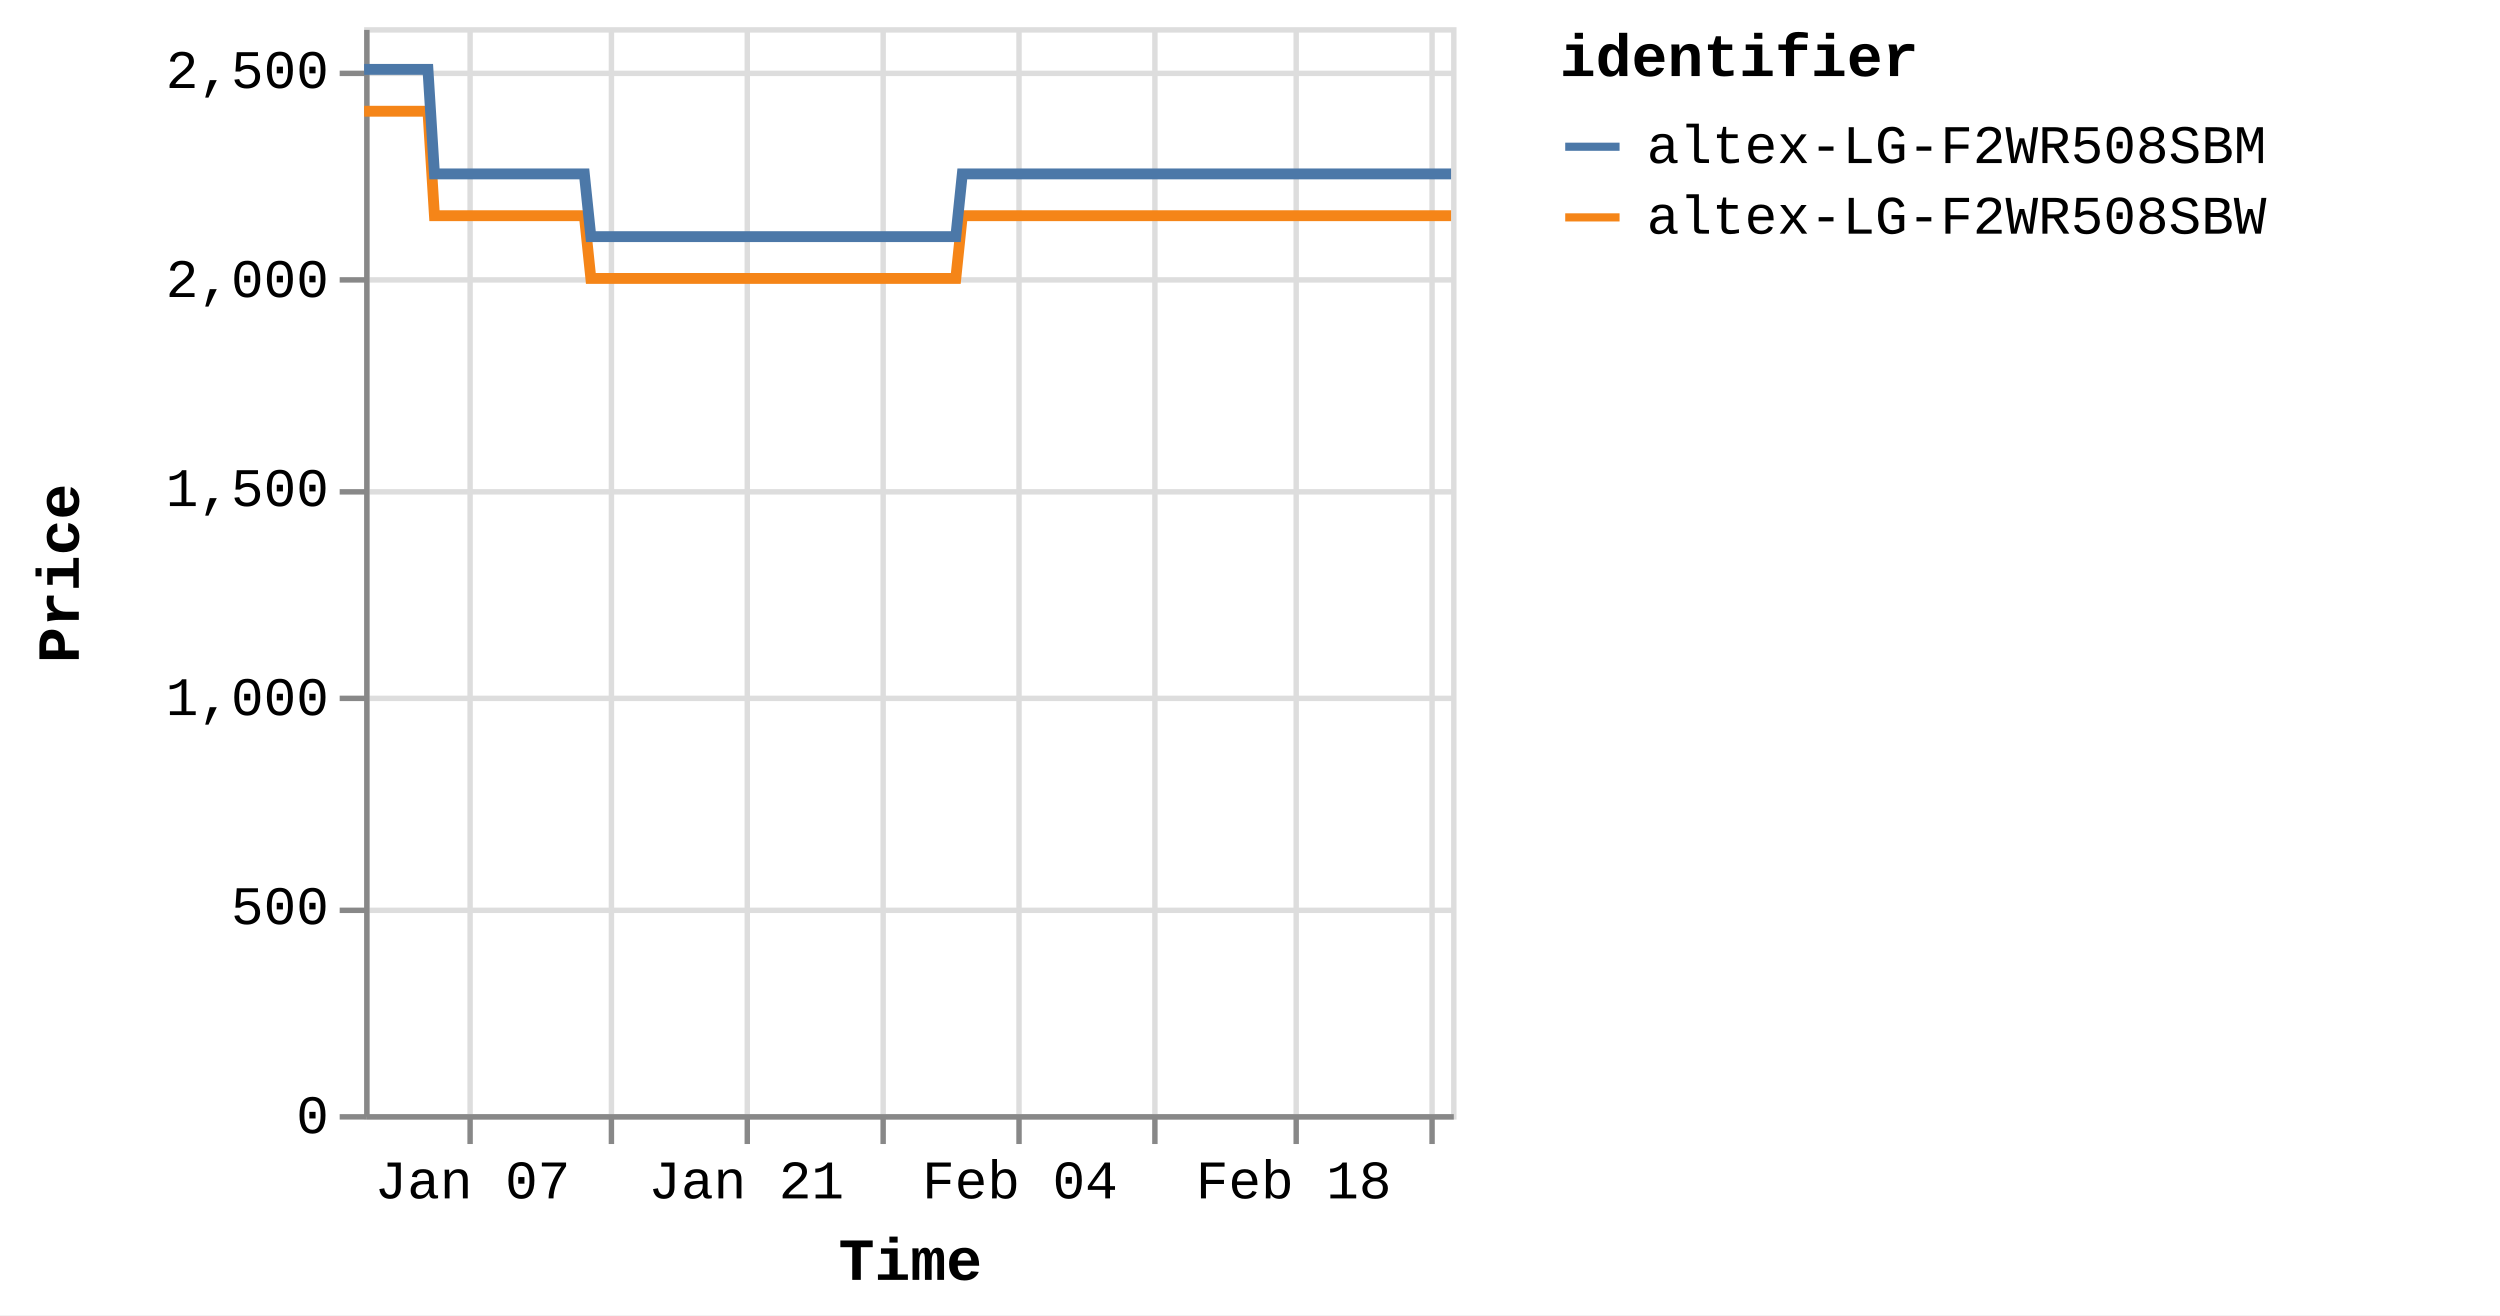
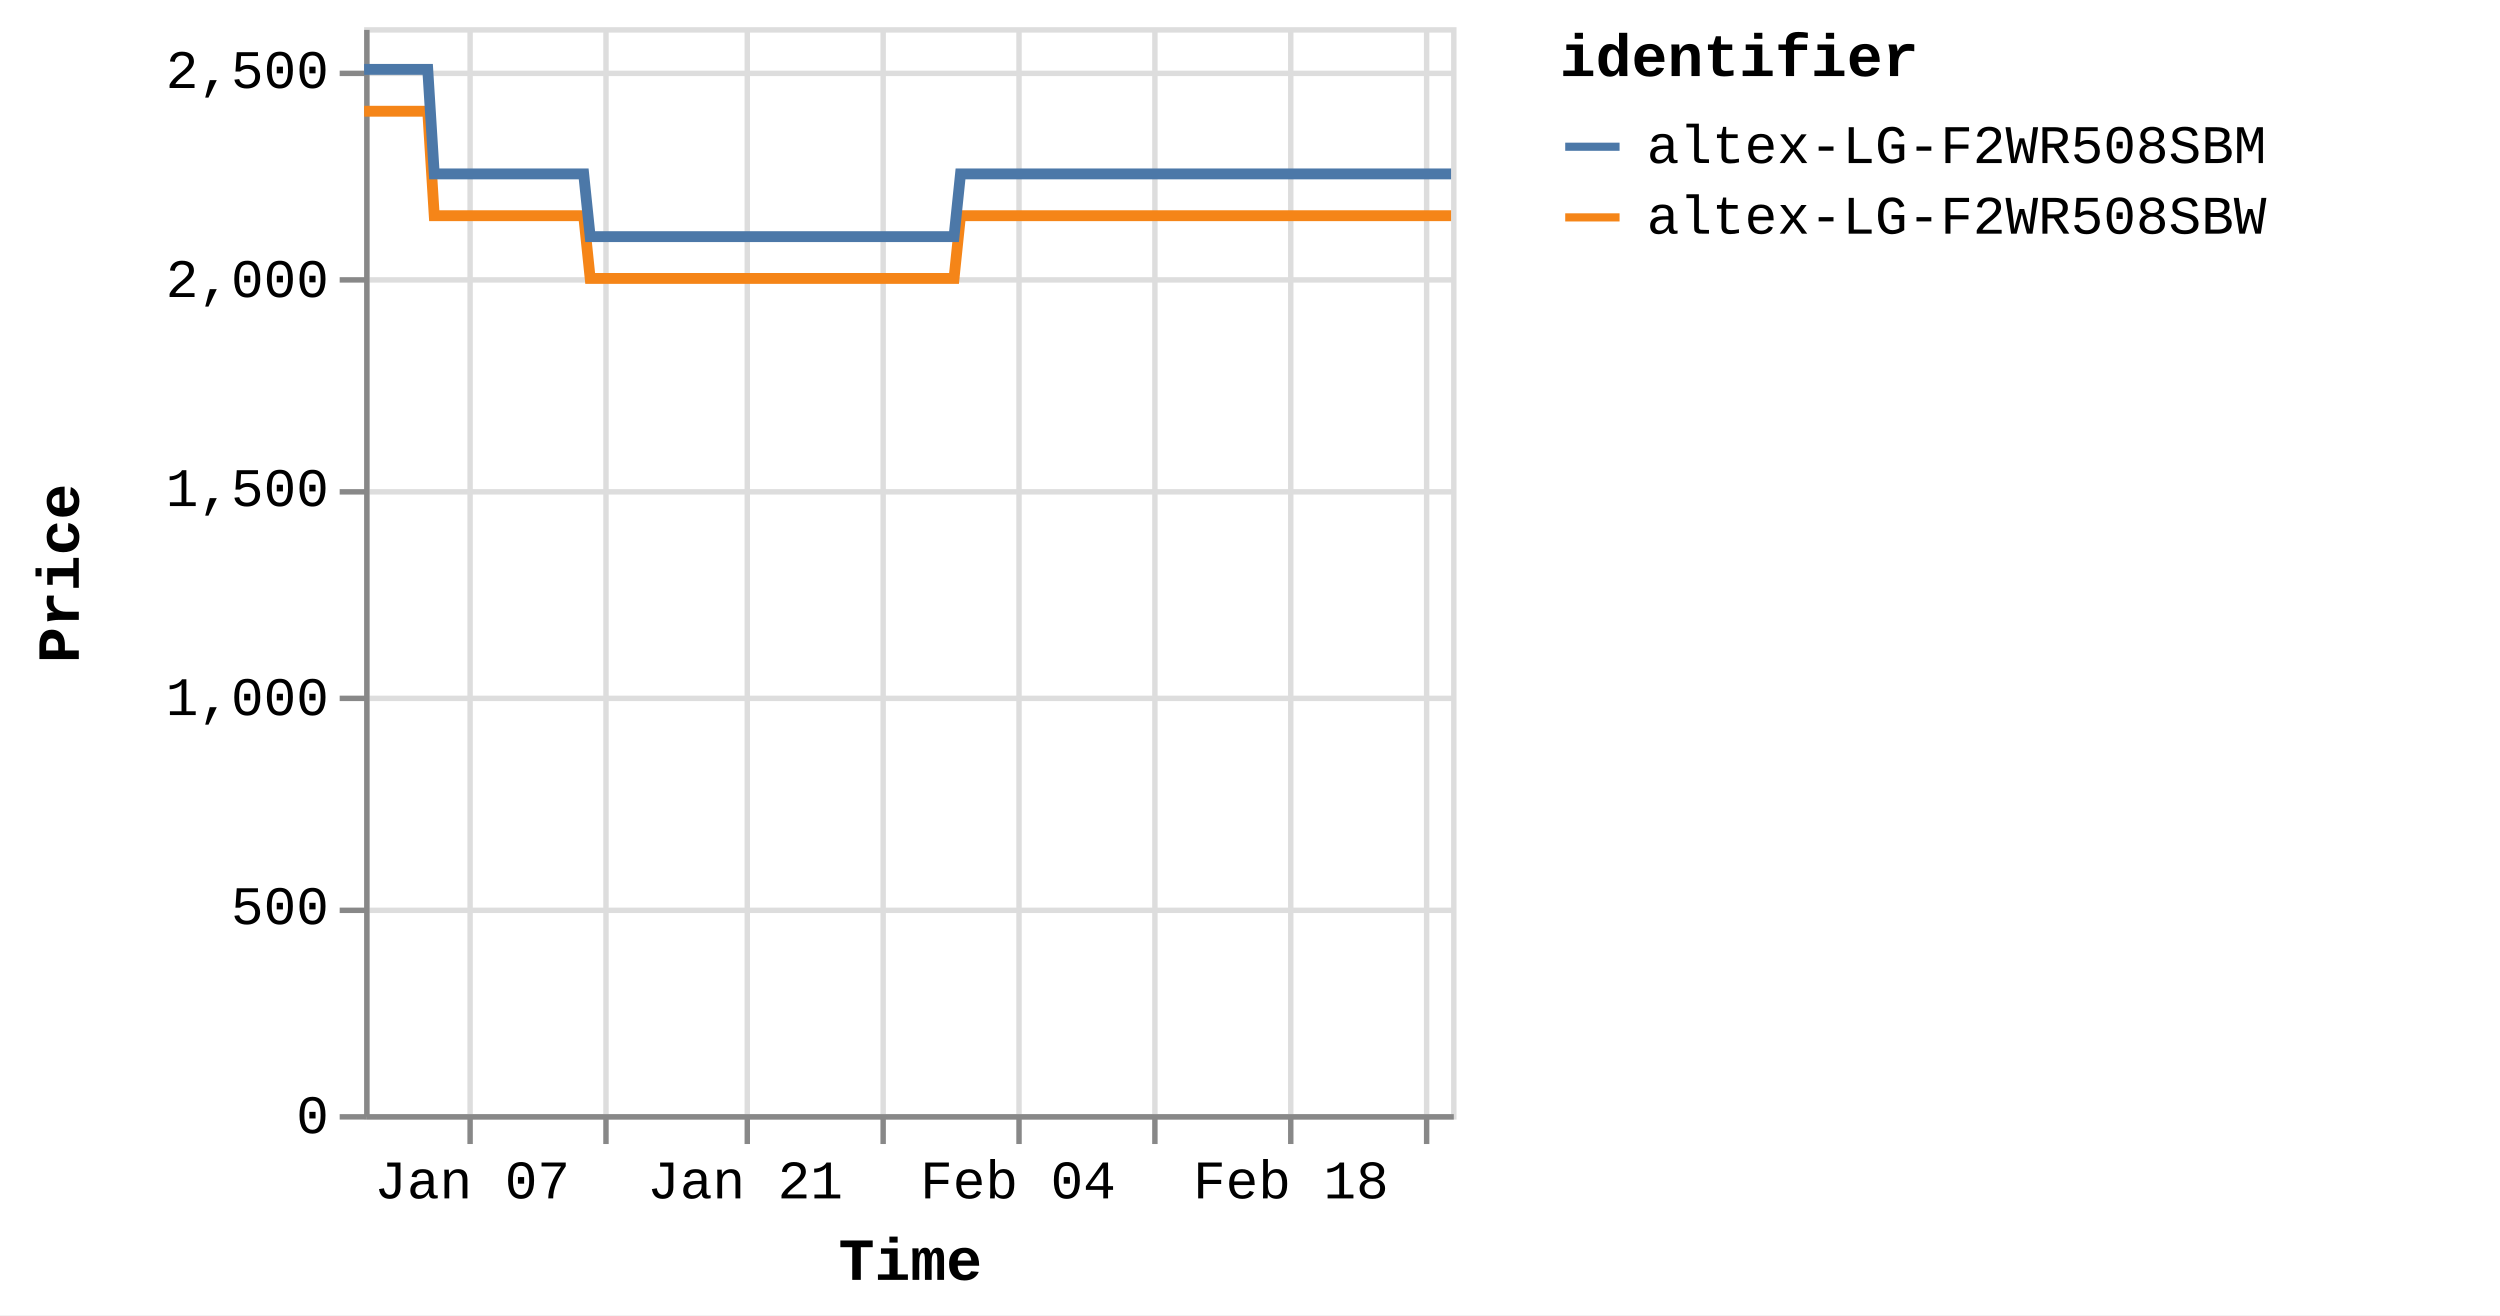
<svg xmlns="http://www.w3.org/2000/svg" version="1.1" class="marks" width="460" height="242" viewBox="0 0 460 242">
  <rect width="460" height="242" fill="white" />
  <g fill="none" stroke-miterlimit="10" transform="translate(67,5)">
    <g class="mark-group role-frame root" role="graphics-object" aria-roledescription="group mark container">
      <g transform="translate(0,0)">
        <path class="background" aria-hidden="true" d="M0.5,0.5h200v200h-200Z" stroke="#ddd" />
        <g>
          <g class="mark-group role-axis" aria-hidden="true">
            <g transform="translate(0.5,200.5)">
              <path class="background" aria-hidden="true" d="M0,0h0v0h0Z" pointer-events="none" />
              <g>
                <g class="mark-rule role-axis-grid" pointer-events="none">
                  <line transform="translate(19,-200)" x2="0" y2="200" stroke="#ddd" stroke-width="1" opacity="1" />
-                   <line transform="translate(45,-200)" x2="0" y2="200" stroke="#ddd" stroke-width="1" opacity="1" />
+                   <line transform="translate(44,-200)" x2="0" y2="200" stroke="#ddd" stroke-width="1" opacity="1" />
                  <line transform="translate(70,-200)" x2="0" y2="200" stroke="#ddd" stroke-width="1" opacity="1" />
                  <line transform="translate(95,-200)" x2="0" y2="200" stroke="#ddd" stroke-width="1" opacity="1" />
                  <line transform="translate(120,-200)" x2="0" y2="200" stroke="#ddd" stroke-width="1" opacity="1" />
                  <line transform="translate(145,-200)" x2="0" y2="200" stroke="#ddd" stroke-width="1" opacity="1" />
-                   <line transform="translate(171,-200)" x2="0" y2="200" stroke="#ddd" stroke-width="1" opacity="1" />
-                   <line transform="translate(196,-200)" x2="0" y2="200" stroke="#ddd" stroke-width="1" opacity="1" />
+                   <line transform="translate(170,-200)" x2="0" y2="200" stroke="#ddd" stroke-width="1" opacity="1" />
+                   <line transform="translate(195,-200)" x2="0" y2="200" stroke="#ddd" stroke-width="1" opacity="1" />
                </g>
              </g>
              <path class="foreground" aria-hidden="true" d="" pointer-events="none" display="none" />
            </g>
          </g>
          <g class="mark-group role-axis" aria-hidden="true">
            <g transform="translate(0.5,0.5)">
              <path class="background" aria-hidden="true" d="M0,0h0v0h0Z" pointer-events="none" />
              <g>
                <g class="mark-rule role-axis-grid" pointer-events="none">
                  <line transform="translate(0,200)" x2="200" y2="0" stroke="#ddd" stroke-width="1" opacity="1" />
                  <line transform="translate(0,162)" x2="200" y2="0" stroke="#ddd" stroke-width="1" opacity="1" />
                  <line transform="translate(0,123)" x2="200" y2="0" stroke="#ddd" stroke-width="1" opacity="1" />
                  <line transform="translate(0,85)" x2="200" y2="0" stroke="#ddd" stroke-width="1" opacity="1" />
                  <line transform="translate(0,46)" x2="200" y2="0" stroke="#ddd" stroke-width="1" opacity="1" />
                  <line transform="translate(0,8)" x2="200" y2="0" stroke="#ddd" stroke-width="1" opacity="1" />
                </g>
              </g>
              <path class="foreground" aria-hidden="true" d="" pointer-events="none" display="none" />
            </g>
          </g>
-           <g class="mark-group role-axis" role="graphics-symbol" aria-roledescription="axis" aria-label="X-axis titled 'Time' for a time scale with values from Monday, 01 January 2024, 2:19:43 PM to Monday, 26 February 2024, 4:38:16 AM">
+           <g class="mark-group role-axis" role="graphics-symbol" aria-roledescription="axis" aria-label="X-axis titled 'Time' for a time scale with values from Monday, 01 January 2024, 2:19:43 PM to Monday, 26 February 2024, 8:39:10 AM">
            <g transform="translate(0.5,200.5)">
              <path class="background" aria-hidden="true" d="M0,0h0v0h0Z" pointer-events="none" />
              <g>
                <g class="mark-rule role-axis-tick" pointer-events="none">
                  <line transform="translate(19,0)" x2="0" y2="5" stroke="#888" stroke-width="1" opacity="1" />
-                   <line transform="translate(45,0)" x2="0" y2="5" stroke="#888" stroke-width="1" opacity="1" />
+                   <line transform="translate(44,0)" x2="0" y2="5" stroke="#888" stroke-width="1" opacity="1" />
                  <line transform="translate(70,0)" x2="0" y2="5" stroke="#888" stroke-width="1" opacity="1" />
                  <line transform="translate(95,0)" x2="0" y2="5" stroke="#888" stroke-width="1" opacity="1" />
                  <line transform="translate(120,0)" x2="0" y2="5" stroke="#888" stroke-width="1" opacity="1" />
                  <line transform="translate(145,0)" x2="0" y2="5" stroke="#888" stroke-width="1" opacity="1" />
-                   <line transform="translate(171,0)" x2="0" y2="5" stroke="#888" stroke-width="1" opacity="1" />
-                   <line transform="translate(196,0)" x2="0" y2="5" stroke="#888" stroke-width="1" opacity="1" />
+                   <line transform="translate(170,0)" x2="0" y2="5" stroke="#888" stroke-width="1" opacity="1" />
+                   <line transform="translate(195,0)" x2="0" y2="5" stroke="#888" stroke-width="1" opacity="1" />
                </g>
                <g class="mark-text role-axis-label" pointer-events="none">
-                   <text text-anchor="middle" transform="translate(19.43648,15)" font-family="Liberation Mono" font-size="10px" fill="#000" opacity="1">Jan 07</text>
-                   <text text-anchor="middle" transform="translate(44.61805,15)" font-family="Liberation Mono" font-size="10px" fill="#000" opacity="0">Jan 14</text>
-                   <text text-anchor="middle" transform="translate(69.79962,15)" font-family="Liberation Mono" font-size="10px" fill="#000" opacity="1">Jan 21</text>
-                   <text text-anchor="middle" transform="translate(94.98119,15)" font-family="Liberation Mono" font-size="10px" fill="#000" opacity="0">Jan 28</text>
-                   <text text-anchor="middle" transform="translate(120.1628,15)" font-family="Liberation Mono" font-size="10px" fill="#000" opacity="1">Feb 04</text>
-                   <text text-anchor="middle" transform="translate(145.3443,15)" font-family="Liberation Mono" font-size="10px" fill="#000" opacity="0">Feb 11</text>
-                   <text text-anchor="middle" transform="translate(170.5259,15)" font-family="Liberation Mono" font-size="10px" fill="#000" opacity="1">Feb 18</text>
-                   <text text-anchor="middle" transform="translate(195.7075,15)" font-family="Liberation Mono" font-size="10px" fill="#000" opacity="0">Feb 25</text>
+                   <text text-anchor="middle" transform="translate(19.37817,15)" font-family="Liberation Mono" font-size="10px" fill="#000" opacity="1">Jan 07</text>
+                   <text text-anchor="middle" transform="translate(44.48419,15)" font-family="Liberation Mono" font-size="10px" fill="#000" opacity="0">Jan 14</text>
+                   <text text-anchor="middle" transform="translate(69.59021,15)" font-family="Liberation Mono" font-size="10px" fill="#000" opacity="1">Jan 21</text>
+                   <text text-anchor="middle" transform="translate(94.69623,15)" font-family="Liberation Mono" font-size="10px" fill="#000" opacity="0">Jan 28</text>
+                   <text text-anchor="middle" transform="translate(119.8023,15)" font-family="Liberation Mono" font-size="10px" fill="#000" opacity="1">Feb 04</text>
+                   <text text-anchor="middle" transform="translate(144.9083,15)" font-family="Liberation Mono" font-size="10px" fill="#000" opacity="0">Feb 11</text>
+                   <text text-anchor="middle" transform="translate(170.0143,15)" font-family="Liberation Mono" font-size="10px" fill="#000" opacity="1">Feb 18</text>
+                   <text text-anchor="middle" transform="translate(195.1203,15)" font-family="Liberation Mono" font-size="10px" fill="#000" opacity="0">Feb 25</text>
                </g>
                <g class="mark-rule role-axis-domain" pointer-events="none">
                  <line transform="translate(0,0)" x2="200" y2="0" stroke="#888" stroke-width="1" opacity="1" />
                </g>
                <g class="mark-text role-axis-title" pointer-events="none">
                  <text text-anchor="middle" transform="translate(100,30)" font-family="Liberation Mono" font-size="11px" font-weight="bold" fill="#000" opacity="1">Time</text>
                </g>
              </g>
              <path class="foreground" aria-hidden="true" d="" pointer-events="none" display="none" />
            </g>
          </g>
          <g class="mark-group role-axis" role="graphics-symbol" aria-roledescription="axis" aria-label="Y-axis titled 'Price' for a linear scale with values from 0 to 2,600">
            <g transform="translate(0.5,0.5)">
              <path class="background" aria-hidden="true" d="M0,0h0v0h0Z" pointer-events="none" />
              <g>
                <g class="mark-rule role-axis-tick" pointer-events="none">
                  <line transform="translate(0,200)" x2="-5" y2="0" stroke="#888" stroke-width="1" opacity="1" />
                  <line transform="translate(0,162)" x2="-5" y2="0" stroke="#888" stroke-width="1" opacity="1" />
                  <line transform="translate(0,123)" x2="-5" y2="0" stroke="#888" stroke-width="1" opacity="1" />
                  <line transform="translate(0,85)" x2="-5" y2="0" stroke="#888" stroke-width="1" opacity="1" />
                  <line transform="translate(0,46)" x2="-5" y2="0" stroke="#888" stroke-width="1" opacity="1" />
                  <line transform="translate(0,8)" x2="-5" y2="0" stroke="#888" stroke-width="1" opacity="1" />
                </g>
                <g class="mark-text role-axis-label" pointer-events="none">
                  <text text-anchor="end" transform="translate(-7,203)" font-family="Liberation Mono" font-size="10px" fill="#000" opacity="1">0</text>
                  <text text-anchor="end" transform="translate(-7,164.5385)" font-family="Liberation Mono" font-size="10px" fill="#000" opacity="1">500</text>
                  <text text-anchor="end" transform="translate(-7,126.0769)" font-family="Liberation Mono" font-size="10px" fill="#000" opacity="1">1,000</text>
                  <text text-anchor="end" transform="translate(-7,87.61538)" font-family="Liberation Mono" font-size="10px" fill="#000" opacity="1">1,500</text>
                  <text text-anchor="end" transform="translate(-7,49.15385)" font-family="Liberation Mono" font-size="10px" fill="#000" opacity="1">2,000</text>
                  <text text-anchor="end" transform="translate(-7,10.69231)" font-family="Liberation Mono" font-size="10px" fill="#000" opacity="1">2,500</text>
                </g>
                <g class="mark-rule role-axis-domain" pointer-events="none">
                  <line transform="translate(0,200)" x2="0" y2="-200" stroke="#888" stroke-width="1" opacity="1" />
                </g>
                <g class="mark-text role-axis-title" pointer-events="none">
                  <text text-anchor="middle" transform="translate(-51,100) rotate(-90) translate(0,-2)" font-family="Liberation Mono" font-size="11px" font-weight="bold" fill="#000" opacity="1">Price</text>
                </g>
              </g>
              <path class="foreground" aria-hidden="true" d="" pointer-events="none" display="none" />
            </g>
          </g>
          <g class="mark-group role-scope pathgroup" role="graphics-object" aria-roledescription="group mark container">
            <g transform="translate(0,0)">
              <path class="background" aria-hidden="true" d="M0,0h200v200h-200Z" />
              <g>
                <g class="mark-line role-mark marks" role="graphics-object" aria-roledescription="line mark container">
-                   <path aria-label="Time: Jan 01, 2024; Price: 2399; identifier: altex-LG-F2WR508SBW" role="graphics-symbol" aria-roledescription="line mark" d="M0,15.462L0.377,15.462L0.946,15.462L2.145,15.462L2.746,15.462L3.376,15.462L3.949,15.462L4.543,15.462L5.743,15.462L6.343,15.462L6.974,15.462L7.547,15.462L8.14,15.462L9.341,15.462L9.941,15.462L10.57,15.462L11.148,15.462L11.739,15.462L12.939,34.692L13.538,34.692L14.168,34.692L14.744,34.692L15.335,34.692L16.536,34.692L17.135,34.692L17.763,34.692L18.338,34.692L18.932,34.692L20.136,34.692L20.732,34.692L21.36,34.692L21.936,34.692L22.53,34.692L23.732,34.692L24.334,34.692L24.964,34.692L25.538,34.692L26.127,34.692L27.331,34.692L27.93,34.692L28.568,34.692L29.136,34.692L29.725,34.692L30.928,34.692L31.528,34.692L32.159,34.692L32.731,34.692L33.322,34.692L34.524,34.692L35.124,34.692L35.757,34.692L36.331,34.692L36.92,34.692L38.121,34.692L38.722,34.692L39.352,34.692L39.927,34.692L40.517,34.692L41.717,46.231L42.316,46.231L42.944,46.231L43.52,46.231L44.114,46.231L45.317,46.231L45.913,46.231L46.541,46.231L47.116,46.231L47.711,46.231L48.915,46.231L49.515,46.231L50.148,46.231L50.721,46.231L51.309,46.231L52.511,46.231L53.113,46.231L53.744,46.231L54.319,46.231L54.906,46.231L56.108,46.231L56.71,46.231L57.342,46.231L57.915,46.231L58.504,46.231L59.705,46.231L60.305,46.231L60.938,46.231L61.51,46.231L62.103,46.231L63.303,46.231L63.903,46.231L64.535,46.231L65.11,46.231L65.698,46.231L66.901,46.231L67.497,46.231L68.126,46.231L68.704,46.231L69.297,46.231L70.495,46.231L71.095,46.231L71.723,46.231L72.299,46.231L72.893,46.231L74.098,46.231L74.699,46.231L75.332,46.231L75.901,46.231L76.491,46.231L77.693,46.231L78.296,46.231L78.928,46.231L79.501,46.231L80.088,46.231L81.291,46.231L81.892,46.231L82.525,46.231L83.097,46.231L83.686,46.231L84.89,46.231L85.488,46.231L86.122,46.231L86.697,46.231L87.283,46.231L88.483,46.231L89.085,46.231L89.707,46.231L90.282,46.231L90.882,46.231L92.079,46.231L92.68,46.231L93.296,46.231L93.878,46.231L94.476,46.231L95.677,46.231L96.276,46.231L96.895,46.231L97.475,46.231L98.075,46.231L99.274,46.231L99.875,46.231L100.498,46.231L101.074,46.231L101.673,46.231L102.87,46.231L103.471,46.231L104.094,46.231L104.678,46.231L105.269,46.231L106.468,46.231L107.068,46.231L107.692,46.231L108.267,46.231L108.866,46.231L110.066,34.692L110.666,34.692L111.29,34.692L111.864,34.692L112.464,34.692L113.664,34.692L114.263,34.692L114.886,34.692L115.461,34.692L116.062,34.692L117.261,34.692L117.861,34.692L118.479,34.692L119.059,34.692L119.661,34.692L120.861,34.692L121.459,34.692L122.076,34.692L122.656,34.692L123.256,34.692L124.455,34.692L125.057,34.692L125.681,34.692L126.255,34.692L126.853,34.692L128.052,34.692L128.652,34.692L129.277,34.692L129.853,34.692L130.451,34.692L131.65,34.692L132.25,34.692L132.873,34.692L133.453,34.692L134.049,34.692L135.248,34.692L135.849,34.692L136.47,34.692L137.049,34.692L137.646,34.692L138.845,34.692L139.446,34.692L140.066,34.692L140.645,34.692L141.245,34.692L142.442,34.692L143.041,34.692L143.662,34.692L144.241,34.692L144.841,34.692L146.042,34.692L146.64,34.692L147.258,34.692L147.839,34.692L148.438,34.692L149.638,34.692L150.237,34.692L150.863,34.692L151.437,34.692L152.035,34.692L153.233,34.692L153.834,34.692L154.457,34.692L155.042,34.692L155.633,34.692L156.832,34.692L157.432,34.692L158.056,34.692L158.632,34.692L159.229,34.692L161.029,34.692L161.652,34.692L162.229,34.692L162.828,34.692L164.027,34.692L164.627,34.692L165.25,34.692L165.829,34.692L166.425,34.692L167.625,34.692L168.223,34.692L168.841,34.692L169.422,34.692L170.022,34.692L171.222,34.692L171.824,34.692L172.44,34.692L173.02,34.692L173.62,34.692L174.819,34.692L175.421,34.692L176.045,34.692L176.625,34.692L177.216,34.692L178.418,34.692L179.016,34.692L179.638,34.692L180.217,34.692L180.816,34.692L182.013,34.692L182.613,34.692L183.238,34.692L183.815,34.692L184.413,34.692L185.611,34.692L186.21,34.692L186.834,34.692L187.412,34.692L188.01,34.692L189.208,34.692L189.808,34.692L190.429,34.692L191.007,34.692L191.61,34.692L192.806,34.692L193.405,34.692L194.022,34.692L194.604,34.692L195.203,34.692L196.402,34.692L197.004,34.692L197.62,34.692L198.205,34.692L198.8,34.692L200,34.692" stroke="#f58518" stroke-width="2" />
+                   <path aria-label="Time: Jan 01, 2024; Price: 2399; identifier: altex-LG-F2WR508SBW" role="graphics-symbol" aria-roledescription="line mark" d="M0,15.462L0.375,15.462L0.943,15.462L2.139,15.462L2.737,15.462L3.366,15.462L3.937,15.462L4.53,15.462L5.726,15.462L6.324,15.462L6.953,15.462L7.524,15.462L8.115,15.462L9.313,15.462L9.911,15.462L10.538,15.462L11.115,15.462L11.703,15.462L12.901,34.692L13.498,34.692L14.125,34.692L14.7,34.692L15.289,34.692L16.486,34.692L17.083,34.692L17.709,34.692L18.283,34.692L18.876,34.692L20.075,34.692L20.669,34.692L21.296,34.692L21.87,34.692L22.462,34.692L23.661,34.692L24.261,34.692L24.889,34.692L25.462,34.692L26.048,34.692L27.249,34.692L27.846,34.692L28.482,34.692L29.049,34.692L29.636,34.692L30.835,34.692L31.433,34.692L32.062,34.692L32.633,34.692L33.222,34.692L34.421,34.692L35.019,34.692L35.65,34.692L36.222,34.692L36.809,34.692L38.007,34.692L38.606,34.692L39.234,34.692L39.807,34.692L40.396,34.692L41.592,46.231L42.189,46.231L42.815,46.231L43.39,46.231L43.981,46.231L45.181,46.231L45.775,46.231L46.401,46.231L46.975,46.231L47.568,46.231L48.768,46.231L49.367,46.231L49.998,46.231L50.568,46.231L51.155,46.231L52.353,46.231L52.954,46.231L53.583,46.231L54.156,46.231L54.742,46.231L55.94,46.231L56.54,46.231L57.17,46.231L57.741,46.231L58.328,46.231L59.526,46.231L60.124,46.231L60.755,46.231L61.325,46.231L61.916,46.231L63.113,46.231L63.712,46.231L64.342,46.231L64.915,46.231L65.501,46.231L66.7,46.231L67.294,46.231L67.922,46.231L68.498,46.231L69.089,46.231L70.284,46.231L70.881,46.231L71.508,46.231L72.083,46.231L72.675,46.231L73.876,46.231L74.475,46.231L75.106,46.231L75.673,46.231L76.261,46.231L77.46,46.231L78.061,46.231L78.691,46.231L79.263,46.231L79.848,46.231L81.048,46.231L81.647,46.231L82.277,46.231L82.848,46.231L83.435,46.231L84.635,46.231L85.232,46.231L85.864,46.231L86.437,46.231L87.021,46.231L88.218,46.231L88.818,46.231L89.438,46.231L90.011,46.231L90.609,46.231L91.803,46.231L92.402,46.231L93.016,46.231L93.596,46.231L94.193,46.231L95.39,46.231L95.988,46.231L96.604,46.231L97.183,46.231L97.781,46.231L98.976,46.231L99.576,46.231L100.196,46.231L100.77,46.231L101.368,46.231L102.562,46.231L103.16,46.231L103.782,46.231L104.364,46.231L104.953,46.231L106.149,46.231L106.747,46.231L107.369,46.231L107.943,46.231L108.54,46.231L109.735,34.692L110.334,34.692L110.956,34.692L111.529,34.692L112.126,34.692L113.323,34.692L113.92,34.692L114.541,34.692L115.115,34.692L115.713,34.692L116.909,34.692L117.507,34.692L118.123,34.692L118.702,34.692L119.302,34.692L120.499,34.692L121.094,34.692L121.709,34.692L122.288,34.692L122.886,34.692L124.082,34.692L124.682,34.692L125.304,34.692L125.877,34.692L126.473,34.692L127.668,34.692L128.266,34.692L128.889,34.692L129.463,34.692L130.06,34.692L131.255,34.692L131.854,34.692L132.474,34.692L133.052,34.692L133.647,34.692L134.842,34.692L135.441,34.692L136.061,34.692L136.638,34.692L137.233,34.692L138.429,34.692L139.027,34.692L139.645,34.692L140.223,34.692L140.821,34.692L142.015,34.692L142.612,34.692L143.231,34.692L143.808,34.692L144.406,34.692L145.604,34.692L146.2,34.692L146.816,34.692L147.395,34.692L147.992,34.692L149.189,34.692L149.786,34.692L150.411,34.692L150.983,34.692L151.579,34.692L152.774,34.692L153.372,34.692L153.993,34.692L154.577,34.692L155.166,34.692L156.361,34.692L156.959,34.692L157.581,34.692L158.156,34.692L158.751,34.692L160.546,34.692L161.167,34.692L161.742,34.692L162.34,34.692L163.535,34.692L164.133,34.692L164.754,34.692L165.331,34.692L165.926,34.692L167.122,34.692L167.718,34.692L168.335,34.692L168.914,34.692L169.511,34.692L170.708,34.692L171.308,34.692L171.922,34.692L172.501,34.692L173.099,34.692L174.294,34.692L174.894,34.692L175.517,34.692L176.095,34.692L176.685,34.692L177.883,34.692L178.479,34.692L179.099,34.692L179.676,34.692L180.273,34.692L181.467,34.692L182.066,34.692L182.688,34.692L183.263,34.692L183.859,34.692L185.054,34.692L185.651,34.692L186.274,34.692L186.85,34.692L187.446,34.692L188.641,34.692L189.238,34.692L189.858,34.692L190.434,34.692L191.035,34.692L192.227,34.692L192.825,34.692L193.44,34.692L194.02,34.692L194.617,34.692L195.813,34.692L196.413,34.692L197.027,34.692L197.61,34.692L198.204,34.692L199.4,34.692L200,34.692" stroke="#f58518" stroke-width="2" />
                </g>
              </g>
              <path class="foreground" aria-hidden="true" d="" display="none" />
            </g>
            <g transform="translate(0,0)">
              <path class="background" aria-hidden="true" d="M0,0h200v200h-200Z" />
              <g>
                <g class="mark-line role-mark marks" role="graphics-object" aria-roledescription="line mark container">
-                   <path aria-label="Time: Jan 01, 2024; Price: 2499; identifier: altex-LG-F2WR508SBM" role="graphics-symbol" aria-roledescription="line mark" d="M0,7.769L0.377,7.769L0.946,7.769L2.146,7.769L2.746,7.769L3.376,7.769L3.949,7.769L4.543,7.769L5.743,7.769L6.343,7.769L6.974,7.769L7.547,7.769L8.14,7.769L9.341,7.769L9.941,7.769L10.57,7.769L11.148,7.769L11.739,7.769L12.94,27L13.539,27L14.168,27L14.744,27L15.335,27L16.536,27L17.135,27L17.763,27L18.338,27L18.933,27L20.136,27L20.732,27L21.36,27L21.936,27L22.53,27L23.733,27L24.334,27L24.965,27L25.538,27L26.127,27L27.331,27L27.93,27L28.568,27L29.136,27L29.725,27L30.928,27L31.528,27L32.159,27L32.731,27L33.322,27L34.524,27L35.124,27L35.757,27L36.331,27L36.92,27L38.121,27L38.722,27L39.352,27L39.927,27L40.517,27L41.717,38.538L42.316,38.538L42.944,38.538L43.52,38.538L44.114,38.538L45.317,38.538L45.913,38.538L46.541,38.538L47.116,38.538L47.712,38.538L48.915,38.538L49.515,38.538L50.149,38.538L50.721,38.538L51.309,38.538L52.511,38.538L53.113,38.538L53.744,38.538L54.32,38.538L54.906,38.538L56.108,38.538L56.71,38.538L57.342,38.538L57.915,38.538L58.504,38.538L59.705,38.538L60.305,38.538L60.938,38.538L61.51,38.538L62.103,38.538L63.304,38.538L63.904,38.538L64.536,38.538L65.11,38.538L65.698,38.538L66.901,38.538L67.497,38.538L68.126,38.538L68.704,38.538L69.297,38.538L70.496,38.538L71.095,38.538L71.723,38.538L72.3,38.538L72.894,38.538L74.098,38.538L74.699,38.538L75.332,38.538L75.901,38.538L76.491,38.538L77.693,38.538L78.296,38.538L78.928,38.538L79.502,38.538L80.088,38.538L81.292,38.538L81.892,38.538L82.525,38.538L83.097,38.538L83.686,38.538L84.89,38.538L85.488,38.538L86.122,38.538L86.697,38.538L87.283,38.538L88.484,38.538L89.085,38.538L89.707,38.538L90.282,38.538L90.882,38.538L92.079,38.538L92.68,38.538L93.296,38.538L93.878,38.538L94.477,38.538L95.677,38.538L96.277,38.538L96.895,38.538L97.476,38.538L98.075,38.538L99.274,38.538L99.875,38.538L100.498,38.538L101.074,38.538L101.673,38.538L102.871,38.538L103.471,38.538L104.094,38.538L104.678,38.538L105.269,38.538L106.468,38.538L107.068,38.538L107.693,38.538L108.267,38.538L108.867,38.538L110.066,27L110.666,27L111.29,27L111.864,27L112.464,27L113.664,27L114.263,27L114.886,27L115.461,27L116.062,27L117.261,27L117.861,27L118.479,27L119.059,27L119.661,27L120.861,27L121.459,27L122.076,27L122.656,27L123.256,27L124.455,27L125.057,27L125.681,27L126.255,27L126.853,27L128.053,27L128.652,27L129.277,27L129.853,27L130.451,27L131.65,27L132.251,27L132.873,27L133.453,27L134.049,27L135.248,27L135.849,27L136.47,27L137.049,27L137.646,27L138.846,27L139.446,27L140.066,27L140.645,27L141.245,27L142.442,27L143.042,27L143.662,27L144.241,27L144.841,27L146.042,27L146.64,27L147.258,27L147.839,27L148.438,27L149.638,27L150.237,27L150.864,27L151.437,27L152.035,27L153.233,27L153.834,27L154.457,27L155.042,27L155.633,27L156.832,27L157.432,27L158.056,27L158.632,27L159.229,27L161.029,27L161.652,27L162.229,27L162.828,27L164.027,27L164.627,27L165.25,27L165.829,27L166.425,27L167.626,27L168.223,27L168.842,27L169.422,27L170.022,27L171.222,27L171.824,27L172.44,27L173.021,27L173.62,27L174.819,27L175.421,27L176.045,27L176.625,27L177.217,27L178.418,27L179.016,27L179.638,27L180.217,27L180.816,27L182.013,27L182.614,27L183.238,27L183.815,27L184.413,27L185.611,27L186.21,27L186.834,27L187.412,27L188.01,27L189.209,27L189.808,27L190.429,27L191.007,27L191.61,27L192.806,27L193.405,27L194.023,27L194.604,27L195.203,27L196.403,27L197.004,27L197.62,27L198.205,27L198.8,27L200,27" stroke="#4c78a8" stroke-width="2" />
+                   <path aria-label="Time: Jan 01, 2024; Price: 2499; identifier: altex-LG-F2WR508SBM" role="graphics-symbol" aria-roledescription="line mark" d="M0,7.769L0.376,7.769L0.944,7.769L2.139,7.769L2.738,7.769L3.366,7.769L3.937,7.769L4.53,7.769L5.726,7.769L6.324,7.769L6.953,7.769L7.524,7.769L8.116,7.769L9.313,7.769L9.911,7.769L10.539,7.769L11.115,7.769L11.704,7.769L12.901,27L13.498,27L14.126,27L14.7,27L15.289,27L16.486,27L17.083,27L17.71,27L18.283,27L18.876,27L20.075,27L20.67,27L21.296,27L21.87,27L22.463,27L23.661,27L24.261,27L24.89,27L25.462,27L26.049,27L27.249,27L27.846,27L28.483,27L29.049,27L29.636,27L30.835,27L31.433,27L32.062,27L32.633,27L33.222,27L34.421,27L35.019,27L35.65,27L36.222,27L36.809,27L38.007,27L38.606,27L39.234,27L39.807,27L40.396,27L41.592,38.538L42.189,38.538L42.815,38.538L43.39,38.538L43.982,38.538L45.181,38.538L45.775,38.538L46.401,38.538L46.975,38.538L47.568,38.538L48.768,38.538L49.367,38.538L49.998,38.538L50.569,38.538L51.155,38.538L52.353,38.538L52.954,38.538L53.583,38.538L54.157,38.538L54.742,38.538L55.94,38.538L56.54,38.538L57.17,38.538L57.741,38.538L58.328,38.538L59.526,38.538L60.124,38.538L60.755,38.538L61.325,38.538L61.916,38.538L63.114,38.538L63.712,38.538L64.342,38.538L64.915,38.538L65.501,38.538L66.7,38.538L67.294,38.538L67.922,38.538L68.498,38.538L69.089,38.538L70.284,38.538L70.882,38.538L71.508,38.538L72.083,38.538L72.675,38.538L73.876,38.538L74.475,38.538L75.106,38.538L75.674,38.538L76.261,38.538L77.46,38.538L78.061,38.538L78.691,38.538L79.263,38.538L79.848,38.538L81.048,38.538L81.647,38.538L82.277,38.538L82.848,38.538L83.435,38.538L84.635,38.538L85.232,38.538L85.864,38.538L86.437,38.538L87.021,38.538L88.218,38.538L88.818,38.538L89.438,38.538L90.011,38.538L90.609,38.538L91.803,38.538L92.402,38.538L93.016,38.538L93.596,38.538L94.193,38.538L95.39,38.538L95.988,38.538L96.604,38.538L97.183,38.538L97.781,38.538L98.976,38.538L99.576,38.538L100.196,38.538L100.771,38.538L101.368,38.538L102.562,38.538L103.16,38.538L103.782,38.538L104.364,38.538L104.953,38.538L106.149,38.538L106.747,38.538L107.37,38.538L107.943,38.538L108.54,38.538L109.736,27L110.334,27L110.956,27L111.529,27L112.126,27L113.323,27L113.92,27L114.542,27L115.115,27L115.713,27L116.909,27L117.507,27L118.123,27L118.702,27L119.302,27L120.499,27L121.095,27L121.71,27L122.288,27L122.886,27L124.082,27L124.682,27L125.304,27L125.877,27L126.473,27L127.669,27L128.267,27L128.89,27L129.463,27L130.06,27L131.255,27L131.854,27L132.474,27L133.053,27L133.647,27L134.842,27L135.441,27L136.061,27L136.638,27L137.233,27L138.429,27L139.027,27L139.645,27L140.223,27L140.821,27L142.015,27L142.612,27L143.231,27L143.808,27L144.406,27L145.604,27L146.2,27L146.816,27L147.395,27L147.993,27L149.189,27L149.786,27L150.411,27L150.983,27L151.579,27L152.774,27L153.373,27L153.993,27L154.577,27L155.166,27L156.361,27L156.959,27L157.582,27L158.157,27L158.752,27L160.546,27L161.167,27L161.742,27L162.34,27L163.535,27L164.133,27L164.754,27L165.331,27L165.926,27L167.123,27L167.718,27L168.335,27L168.914,27L169.512,27L170.708,27L171.308,27L171.922,27L172.502,27L173.099,27L174.294,27L174.894,27L175.517,27L176.095,27L176.685,27L177.883,27L178.479,27L179.099,27L179.676,27L180.274,27L181.467,27L182.066,27L182.688,27L183.263,27L183.86,27L185.054,27L185.651,27L186.274,27L186.85,27L187.446,27L188.641,27L189.238,27L189.858,27L190.434,27L191.035,27L192.227,27L192.825,27L193.44,27L194.02,27L194.617,27L195.813,27L196.413,27L197.027,27L197.61,27L198.204,27L199.4,27L200,27" stroke="#4c78a8" stroke-width="2" />
                </g>
              </g>
              <path class="foreground" aria-hidden="true" d="" display="none" />
            </g>
          </g>
          <g class="mark-group role-legend" role="graphics-symbol" aria-roledescription="legend" aria-label="Symbol legend titled 'identifier' for stroke color with 2 values: altex-LG-F2WR508SBM, altex-LG-F2WR508SBW">
            <g transform="translate(220,0)">
              <path class="background" aria-hidden="true" d="M0,0h168v40h-168Z" pointer-events="none" />
              <g>
                <g class="mark-group role-legend-entry">
                  <g transform="translate(0,16)">
                    <path class="background" aria-hidden="true" d="M0,0h0v0h0Z" pointer-events="none" />
                    <g>
                      <g class="mark-group role-scope" role="graphics-object" aria-roledescription="group mark container">
                        <g transform="translate(0,0)">
                          <path class="background" aria-hidden="true" d="M0,0h168v11h-168Z" pointer-events="none" opacity="1" />
                          <g>
                            <g class="mark-symbol role-legend-symbol" pointer-events="none">
                              <path transform="translate(6,6)" d="M-5,0L5,0" stroke="#4c78a8" stroke-width="1.5" opacity="1" />
                            </g>
                            <g class="mark-text role-legend-label" pointer-events="none">
                              <text text-anchor="start" transform="translate(16,9)" font-family="Liberation Mono" font-size="10px" fill="#000" opacity="1">altex-LG-F2WR508SBM</text>
                            </g>
                          </g>
                          <path class="foreground" aria-hidden="true" d="" pointer-events="none" display="none" />
                        </g>
                        <g transform="translate(0,13)">
                          <path class="background" aria-hidden="true" d="M0,0h168v11h-168Z" pointer-events="none" opacity="1" />
                          <g>
                            <g class="mark-symbol role-legend-symbol" pointer-events="none">
                              <path transform="translate(6,6)" d="M-5,0L5,0" stroke="#f58518" stroke-width="1.5" opacity="1" />
                            </g>
                            <g class="mark-text role-legend-label" pointer-events="none">
                              <text text-anchor="start" transform="translate(16,9)" font-family="Liberation Mono" font-size="10px" fill="#000" opacity="1">altex-LG-F2WR508SBW</text>
                            </g>
                          </g>
                          <path class="foreground" aria-hidden="true" d="" pointer-events="none" display="none" />
                        </g>
                      </g>
                    </g>
                    <path class="foreground" aria-hidden="true" d="" pointer-events="none" display="none" />
                  </g>
                </g>
                <g class="mark-text role-legend-title" pointer-events="none">
                  <text text-anchor="start" transform="translate(0,9)" font-family="Liberation Mono" font-size="11px" font-weight="bold" fill="#000" opacity="1">identifier</text>
                </g>
              </g>
              <path class="foreground" aria-hidden="true" d="" pointer-events="none" display="none" />
            </g>
          </g>
        </g>
        <path class="foreground" aria-hidden="true" d="" display="none" />
      </g>
    </g>
  </g>
</svg>
